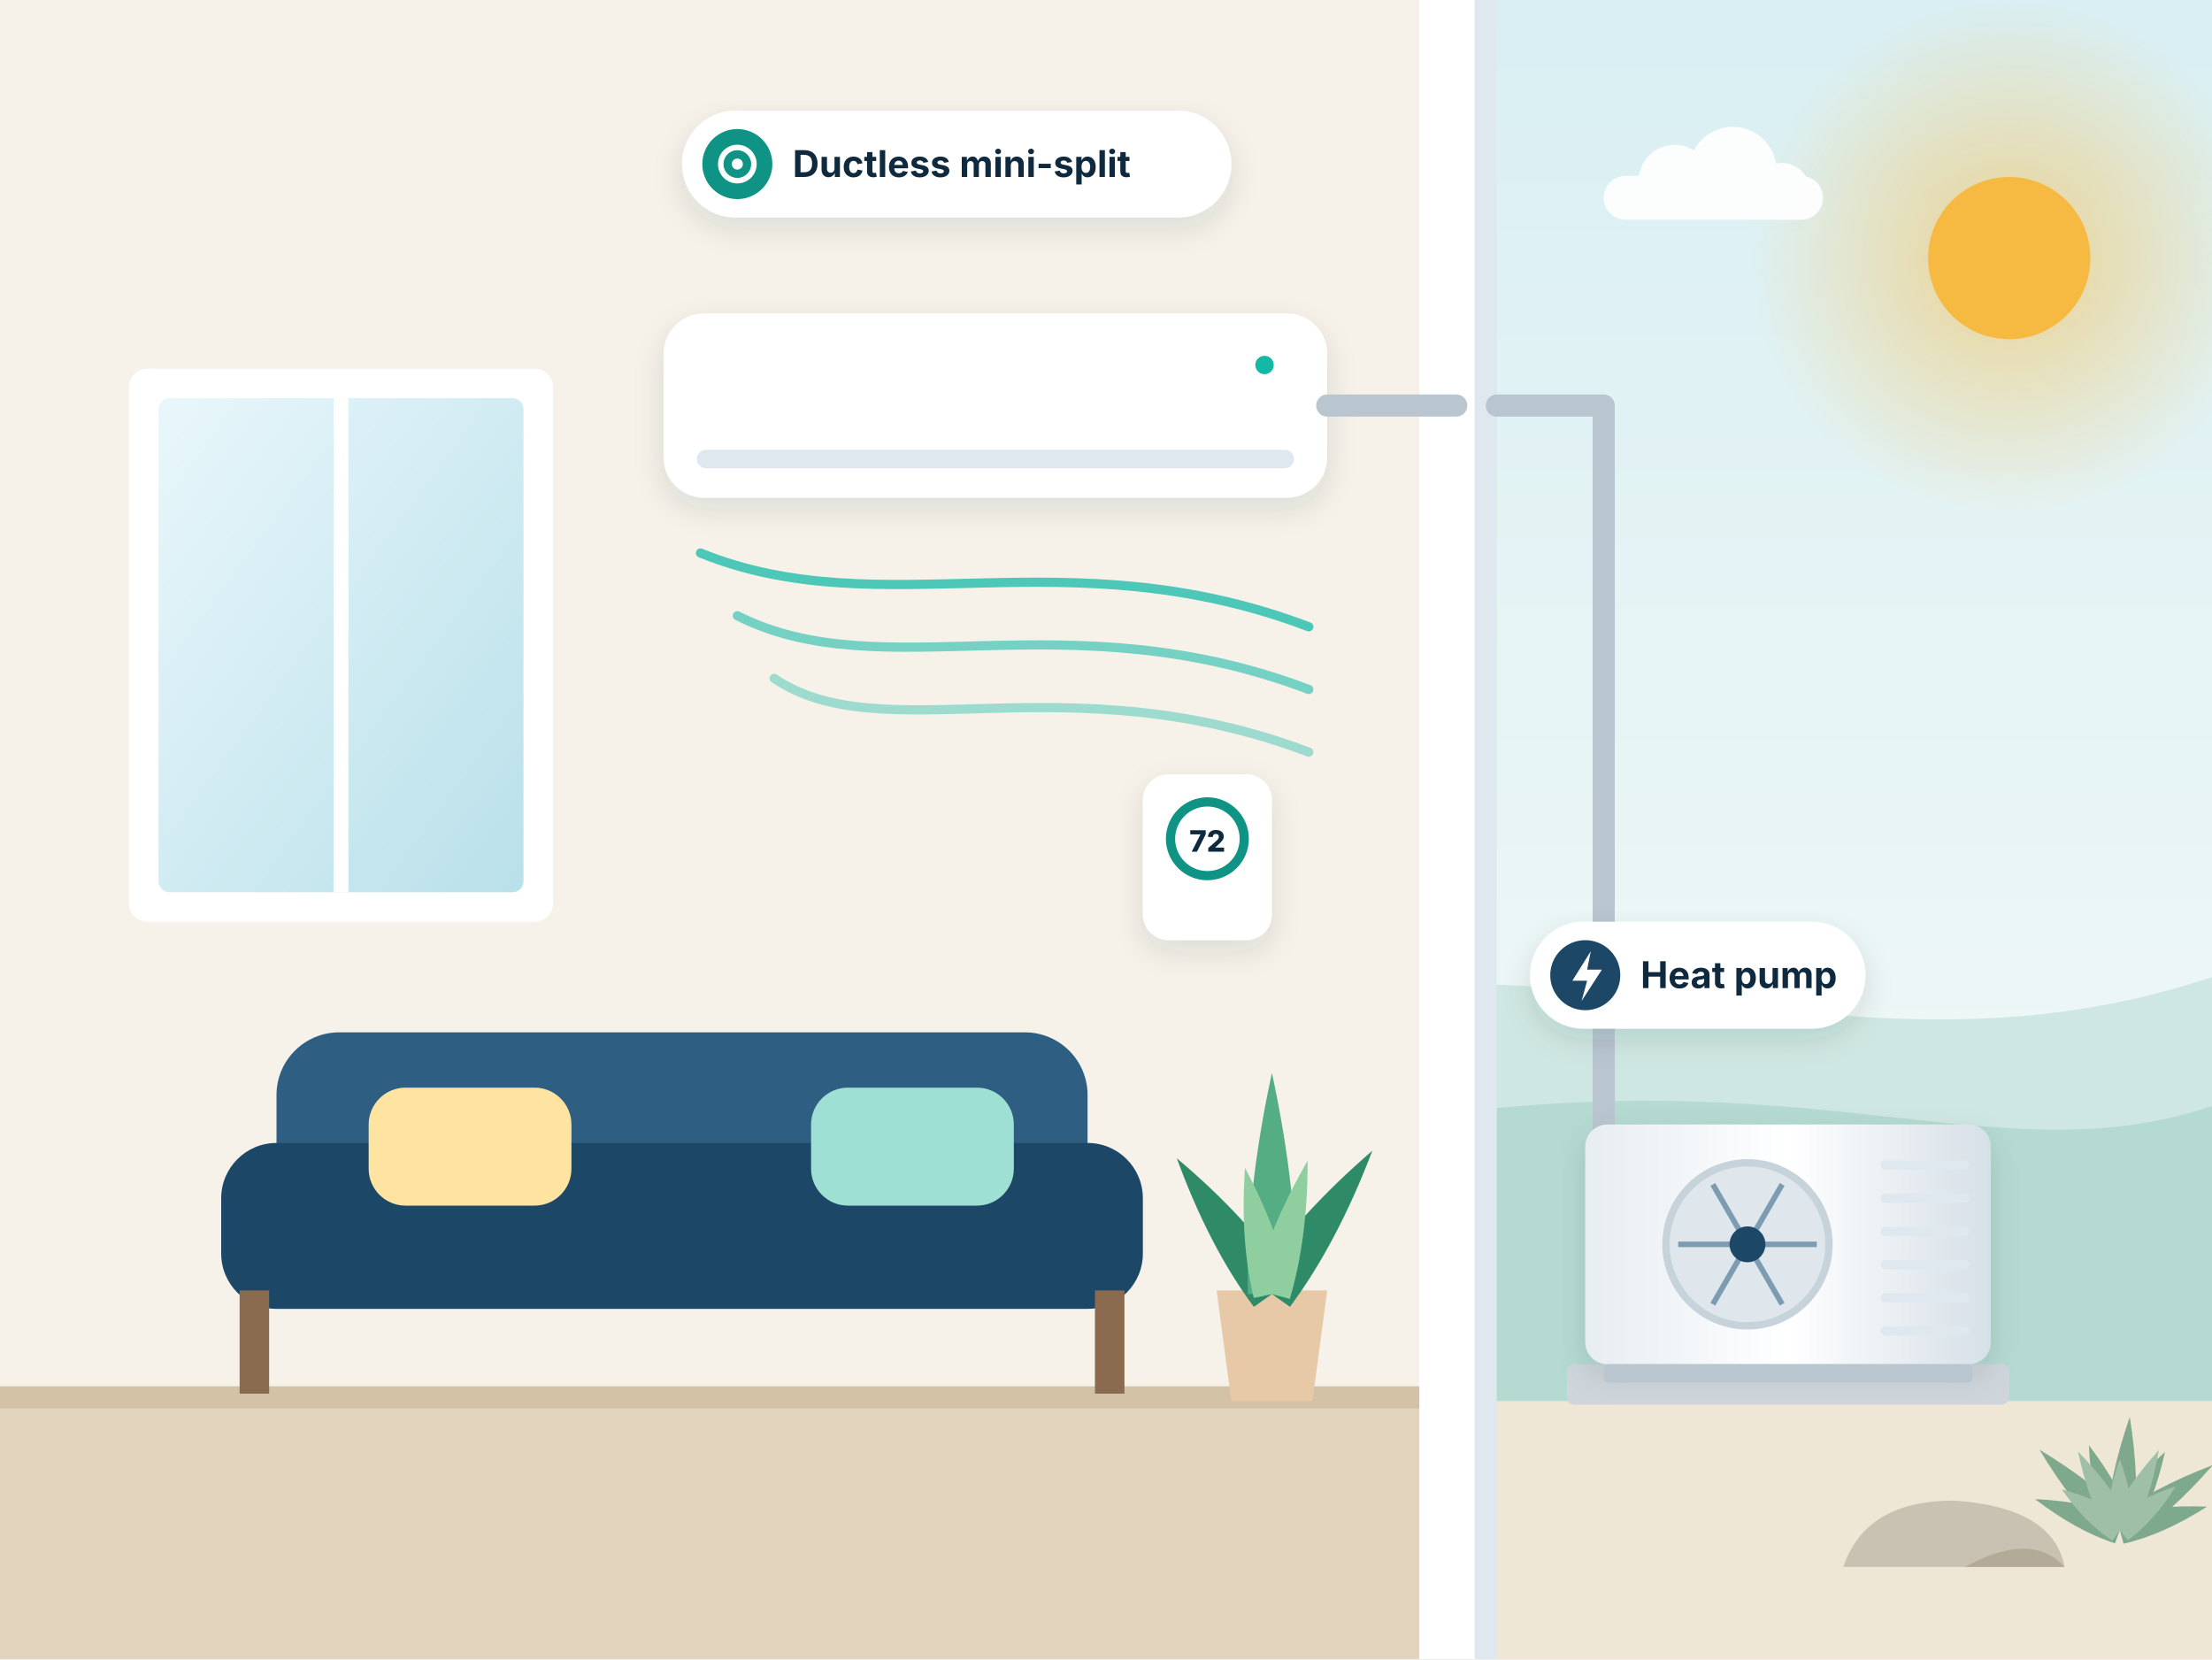
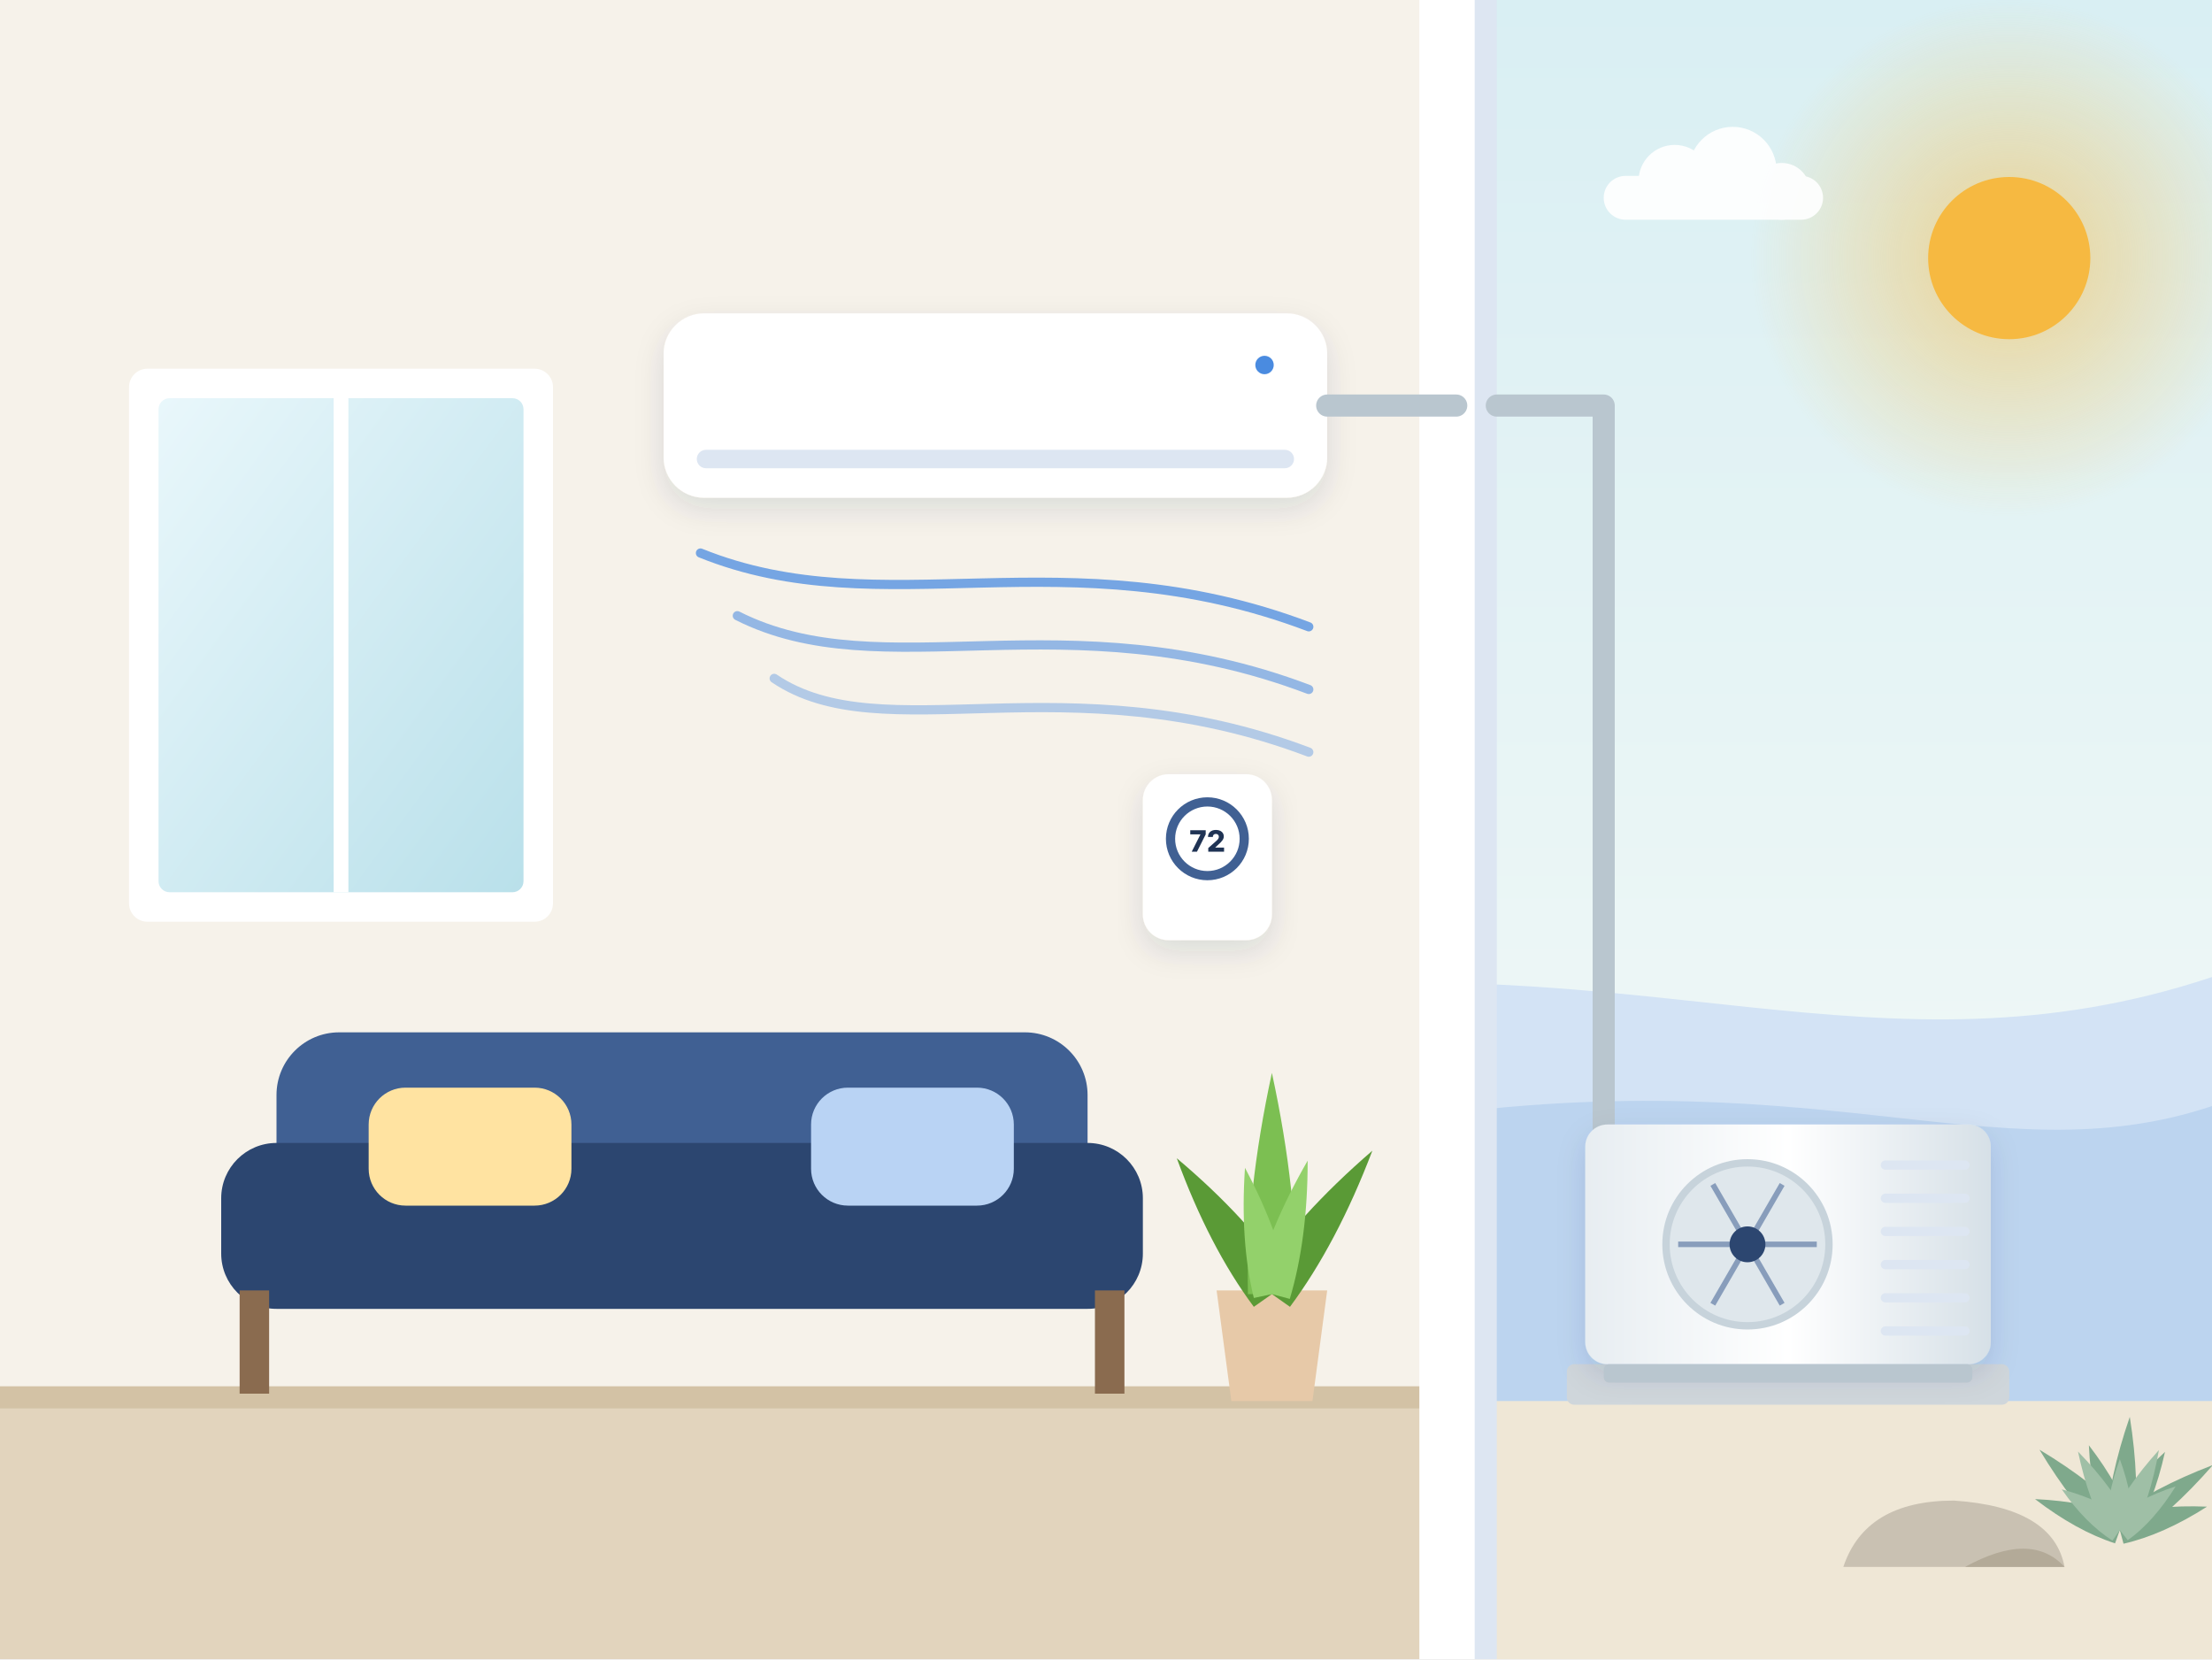
<svg xmlns="http://www.w3.org/2000/svg" viewBox="0 0 1200 900" width="1200" height="900">
  <defs>
    <linearGradient id="sky" x1="0" y1="0" x2="0" y2="1">
      <stop offset="0" stop-color="#d9eff3" />
      <stop offset="0.65" stop-color="#eef7f6" />
      <stop offset="1" stop-color="#fbf6ea" />
    </linearGradient>
    <linearGradient id="dusk" x1="0" y1="0" x2="0" y2="1">
      <stop offset="0" stop-color="#0f2a3f" />
      <stop offset="1" stop-color="#1d4766" />
    </linearGradient>
    <radialGradient id="sunGlow" cx="0.5" cy="0.5" r="0.5">
      <stop offset="0" stop-color="#f6b941" stop-opacity="0.55" />
      <stop offset="1" stop-color="#f6b941" stop-opacity="0" />
    </radialGradient>
    <radialGradient id="lampGlow" cx="0.5" cy="0.5" r="0.5">
      <stop offset="0" stop-color="#ffe7a8" stop-opacity="0.85" />
      <stop offset="1" stop-color="#ffe7a8" stop-opacity="0" />
    </radialGradient>
    <linearGradient id="warmGlass" x1="0" y1="0" x2="1" y2="1">
      <stop offset="0" stop-color="#fff1c7" />
      <stop offset="1" stop-color="#ffd06a" />
    </linearGradient>
    <linearGradient id="coolGlass" x1="0" y1="0" x2="1" y2="1">
      <stop offset="0" stop-color="#e9f7fb" />
      <stop offset="1" stop-color="#b9e0ea" />
    </linearGradient>
    <linearGradient id="metal" x1="0" y1="0" x2="1" y2="0">
      <stop offset="0" stop-color="#e7edf1" />
      <stop offset="0.5" stop-color="#ffffff" />
      <stop offset="1" stop-color="#d6e0e7" />
    </linearGradient>
    <linearGradient id="cone" x1="0" y1="0" x2="0" y2="1">
      <stop offset="0" stop-color="#ffe7a8" stop-opacity="0.75" />
      <stop offset="1" stop-color="#ffe7a8" stop-opacity="0" />
    </linearGradient>
    <filter id="shadow" x="-20%" y="-20%" width="140%" height="160%">
-       <feDropShadow dx="0" dy="14" stdDeviation="16" flood-color="#0f2a3f" flood-opacity="0.14" />
+       <feDropShadow dx="0" dy="14" stdDeviation="16" flood-color="#1f3354" flood-opacity="0.14" />
    </filter>
    <filter id="softShadow" x="-20%" y="-20%" width="140%" height="160%">
-       <feDropShadow dx="0" dy="6" stdDeviation="8" flood-color="#0f2a3f" flood-opacity="0.12" />
+       <feDropShadow dx="0" dy="6" stdDeviation="8" flood-color="#1f3354" flood-opacity="0.12" />
    </filter>
  </defs>
  <rect width="1200" height="900" fill="url(#sky)" />
  <circle cx="1090" cy="140" r="140.8" fill="url(#sunGlow)" />
  <circle cx="1090" cy="140" r="44" fill="#f6b941" />
  <g fill="#fff" opacity="0.9" transform="translate(870 80) scale(0.7)">
    <rect x="0" y="22" width="170" height="34" rx="17" />
    <circle cx="55" cy="26" r="28" />
    <circle cx="100" cy="18" r="34" />
    <circle cx="138" cy="34" r="22" />
  </g>
-   <path d="M0 600 C 216 510, 432 570, 660 540 S 1020 590, 1200 530 V 820 H 0 Z" fill="#cfe7e2" />
-   <path d="M0 650 C 264 590, 504 650, 744 610 S 1080 640, 1200 600 V 820 H 0 Z" fill="#b4dad2" />
+   <path d="M0 600 C 216 510, 432 570, 660 540 S 1020 590, 1200 530 V 820 H 0 Z" fill="#d3e3f5" />
+   <path d="M0 650 C 264 590, 504 650, 744 610 S 1080 640, 1200 600 V 820 H 0 Z" fill="#bcd4ef" />
  <rect x="760" y="760" width="440" height="140" fill="#efe7d6" />
  <rect x="0" y="0" width="780" height="900" fill="#f6f2ea" />
  <rect x="0" y="760" width="780" height="140" fill="#e2d4bd" />
  <rect x="0" y="752" width="780" height="12" fill="#d3c2a5" />
  <rect x="770" y="0" width="34" height="900" fill="#fff" />
-   <rect x="800" y="0" width="12" height="900" fill="#dfe8ee" />
+   <rect x="800" y="0" width="12" height="900" fill="#dde6f2" />
  <rect x="70" y="200" width="230" height="300" rx="10" fill="#fff" />
  <rect x="86" y="216" width="198" height="268" rx="6" fill="url(#coolGlass)" />
  <path d="M185 216 V 484" stroke="#fff" stroke-width="8" />
  <g filter="url(#softShadow)">
    <rect x="360" y="170" width="360" height="100" rx="22" fill="#fff" />
  </g>
-   <rect x="378" y="244" width="324" height="10" rx="5" fill="#dfe8ee" />
-   <circle cx="686" cy="198" r="5" fill="#14b8a6" />
-   <path d="M380 300 C 479 340, 578 290, 710 340" stroke="#14b8a6" stroke-width="5" fill="none" stroke-linecap="round" opacity="0.75" />
-   <path d="M400 334 C 479 374, 578 324, 710 374" stroke="#14b8a6" stroke-width="5" fill="none" stroke-linecap="round" opacity="0.57" />
-   <path d="M420 368 C 479 408, 578 358, 710 408" stroke="#14b8a6" stroke-width="5" fill="none" stroke-linecap="round" opacity="0.39" />
+   <rect x="378" y="244" width="324" height="10" rx="5" fill="#dde6f2" />
+   <circle cx="686" cy="198" r="5" fill="#4a8be0" />
+   <path d="M380 300 C 479 340, 578 290, 710 340" stroke="#4a8be0" stroke-width="5" fill="none" stroke-linecap="round" opacity="0.75" />
+   <path d="M400 334 C 479 374, 578 324, 710 374" stroke="#4a8be0" stroke-width="5" fill="none" stroke-linecap="round" opacity="0.57" />
+   <path d="M420 368 C 479 408, 578 358, 710 408" stroke="#4a8be0" stroke-width="5" fill="none" stroke-linecap="round" opacity="0.39" />
  <path d="M720 220 H 790" stroke="#b9c6cf" stroke-width="12" stroke-linecap="round" />
  <path d="M812 220 H 870 V 640" stroke="#b9c6cf" stroke-width="12" fill="none" stroke-linecap="round" stroke-linejoin="round" />
  <rect x="620" y="420" width="70" height="90" rx="14" fill="#fff" filter="url(#softShadow)" />
-   <circle cx="655" cy="455" r="20" fill="none" stroke="#0e9384" stroke-width="5" />
-   <text x="655" y="462" text-anchor="middle" font-family="Inter, 'Segoe UI', Roboto, Arial, sans-serif" font-size="16" font-weight="800" fill="#0f2a3f">72</text>
-   <rect x="150" y="560" width="440" height="110" rx="34" fill="#2e5f82" />
-   <rect x="120" y="620" width="500" height="90" rx="30" fill="#1d4766" />
+   <circle cx="655" cy="455" r="20" fill="none" stroke="#406093" stroke-width="5" />
+   <text x="655" y="462" text-anchor="middle" font-family="Inter, 'Segoe UI', Roboto, Arial, sans-serif" font-size="16" font-weight="800" fill="#1f3354">72</text>
+   <rect x="150" y="560" width="440" height="110" rx="34" fill="#406093" />
+   <rect x="120" y="620" width="500" height="90" rx="30" fill="#2c4670" />
  <rect x="130" y="700" width="16" height="56" fill="#8a6b4f" />
  <rect x="594" y="700" width="16" height="56" fill="#8a6b4f" />
  <rect x="200" y="590" width="110" height="64" rx="20" fill="#ffe3a1" />
-   <rect x="440" y="590" width="110" height="64" rx="20" fill="#9fe0d5" />
+   <rect x="440" y="590" width="110" height="64" rx="20" fill="#b9d3f4" />
  <g>
    <path d="M660 700 H 720 L 712 760 H 668 Z" fill="#e7c9a8" />
-     <path d="M680.2 708.9 Q 656 676.4 638.4 628.3 Q 677.6 661.3 699.8 695.1 Z" fill="#2f8a68" />
-     <path d="M677 702 Q 675.7 648 690 582 Q 704.3 648 703 702 Z" fill="#55ad84" />
-     <path d="M680.2 695.1 Q 703.7 659.4 744.5 624.2 Q 725.3 674.6 699.8 708.9 Z" fill="#2f8a68" />
-     <path d="M680.2 704.1 Q 672.7 673.5 675.4 633.5 Q 694.2 668.9 699.8 699.9 Z" fill="#8fcf9f" />
-     <path d="M680.3 699.4 Q 688.1 666.6 709.4 629.6 Q 709.4 672.2 699.7 704.6 Z" fill="#8fcf9f" />
+     <path d="M680.2 708.9 Q 656 676.4 638.4 628.3 Q 677.6 661.3 699.8 695.1 Z" fill="#5a9a36" />
+     <path d="M677 702 Q 675.7 648 690 582 Q 704.3 648 703 702 Z" fill="#7cbf52" />
+     <path d="M680.2 695.1 Q 703.7 659.4 744.5 624.2 Q 725.3 674.6 699.8 708.9 Z" fill="#5a9a36" />
+     <path d="M680.2 704.1 Q 672.7 673.5 675.4 633.5 Q 694.2 668.9 699.8 699.9 Z" fill="#93d16b" />
+     <path d="M680.3 699.4 Q 688.1 666.6 709.4 629.6 Q 709.4 672.2 699.7 704.6 Z" fill="#93d16b" />
  </g>
  <rect x="850" y="740" width="240" height="22" rx="4" fill="#cfd6db" />
  <g filter="url(#softShadow)">
    <rect x="860" y="610" width="220" height="130" rx="12" fill="url(#metal)" />
  </g>
  <circle cx="948" cy="675" r="44.2" fill="#dfe7ec" stroke="#c7d3db" stroke-width="4" />
-   <g stroke="#2e5f82" stroke-width="3" opacity="0.55">
+   <g stroke="#406093" stroke-width="3" opacity="0.55">
    <line x1="910.4" y1="675" x2="985.6" y2="675" />
    <line x1="929.2" y1="642.5" x2="966.8" y2="707.5" />
    <line x1="966.8" y1="642.5" x2="929.2" y2="707.5" />
  </g>
-   <circle cx="948" cy="675" r="9.724" fill="#1d4766" />
-   <line x1="1022.8" y1="632" x2="1066" y2="632" stroke="#dfe8ee" stroke-width="5" stroke-linecap="round" />
-   <line x1="1022.8" y1="650" x2="1066" y2="650" stroke="#dfe8ee" stroke-width="5" stroke-linecap="round" />
-   <line x1="1022.8" y1="668" x2="1066" y2="668" stroke="#dfe8ee" stroke-width="5" stroke-linecap="round" />
-   <line x1="1022.8" y1="686" x2="1066" y2="686" stroke="#dfe8ee" stroke-width="5" stroke-linecap="round" />
-   <line x1="1022.8" y1="704" x2="1066" y2="704" stroke="#dfe8ee" stroke-width="5" stroke-linecap="round" />
-   <line x1="1022.8" y1="722" x2="1066" y2="722" stroke="#dfe8ee" stroke-width="5" stroke-linecap="round" />
+   <circle cx="948" cy="675" r="9.724" fill="#2c4670" />
+   <line x1="1022.8" y1="632" x2="1066" y2="632" stroke="#dde6f2" stroke-width="5" stroke-linecap="round" />
+   <line x1="1022.8" y1="650" x2="1066" y2="650" stroke="#dde6f2" stroke-width="5" stroke-linecap="round" />
+   <line x1="1022.8" y1="668" x2="1066" y2="668" stroke="#dde6f2" stroke-width="5" stroke-linecap="round" />
+   <line x1="1022.8" y1="686" x2="1066" y2="686" stroke="#dde6f2" stroke-width="5" stroke-linecap="round" />
+   <line x1="1022.8" y1="704" x2="1066" y2="704" stroke="#dde6f2" stroke-width="5" stroke-linecap="round" />
+   <line x1="1022.8" y1="722" x2="1066" y2="722" stroke="#dde6f2" stroke-width="5" stroke-linecap="round" />
  <rect x="870" y="740" width="200" height="10" rx="3" fill="#b9c6cf" />
  <g>
    <path d="M1147.4 837.2 Q 1126.4 830.4 1104 813.2 Q 1132.2 814.5 1152.6 822.8 Z" fill="#7fa98c" />
    <path d="M1144.6 835.4 Q 1124.4 816.4 1106.4 786.4 Q 1136.4 804.4 1155.4 824.6 Z" fill="#7fa98c" />
    <path d="M1142.8 832.6 Q 1134.5 812.2 1133.2 784 Q 1150.4 806.4 1157.2 827.4 Z" fill="#7fa98c" />
    <path d="M1142.3 829.3 Q 1144 801.6 1155.4 768.6 Q 1160.9 803.1 1157.7 830.7 Z" fill="#7fa98c" />
    <path d="M1143.3 826.2 Q 1153.7 806.7 1174.5 787.6 Q 1168.4 815.1 1156.7 833.9 Z" fill="#7fa98c" />
    <path d="M1145.6 823.7 Q 1167.8 807.2 1200.5 794.7 Q 1177.6 821 1154.4 836.3 Z" fill="#7fa98c" />
    <path d="M1148 822.6 Q 1169.1 816.1 1197.3 817.3 Q 1173.5 832.5 1152 837.4 Z" fill="#7fa98c" />
    <path d="M1146 835.7 Q 1131.4 826.4 1118.5 807.9 Q 1140.2 813.8 1154 824.3 Z" fill="#9fbfa6" />
    <path d="M1143.8 833.3 Q 1133 814.4 1127.3 787.4 Q 1146.6 807.2 1156.2 826.7 Z" fill="#9fbfa6" />
    <path d="M1143 830 Q 1142.3 812.7 1150 791.5 Q 1157.7 812.7 1157 830 Z" fill="#9fbfa6" />
    <path d="M1143.7 826.9 Q 1152.6 807.1 1171.2 786.6 Q 1166.4 813.8 1156.3 833.1 Z" fill="#9fbfa6" />
    <path d="M1145.7 824.5 Q 1158.9 813.3 1180.3 806.3 Q 1168.4 825.4 1154.3 835.5 Z" fill="#9fbfa6" />
  </g>
  <path d="M1000 850 Q 1012 814 1060 814 Q 1114 817.6 1120 850 Z" fill="#c9c1b2" />
  <path d="M1066 850 Q 1102 830.2 1120 850 Z" fill="#b3aa98" />
-   <g filter="url(#softShadow)">
-     <rect x="370" y="60" width="298" height="58" rx="29" fill="#fff" />
-   </g>
-   <circle cx="400" cy="89" r="19" fill="#0e9384" />
-   <circle cx="400" cy="89" r="9" fill="none" stroke="#fff" stroke-width="3" />
-   <circle cx="400" cy="89" r="3" fill="#fff" />
-   <text x="430" y="96" font-family="Inter, 'Segoe UI', Roboto, Arial, sans-serif" font-size="20" font-weight="700" fill="#0f2a3f">Ductless mini-split</text>
-   <g filter="url(#softShadow)">
-     <rect x="830" y="500" width="182" height="58" rx="29" fill="#fff" />
-   </g>
-   <circle cx="860" cy="529" r="19" fill="#1d4766" />
-   <path d="M863 516 L 853 532 H 861 L 858 543 L 869 526 H 861 Z" fill="#fff" />
-   <text x="890" y="536" font-family="Inter, 'Segoe UI', Roboto, Arial, sans-serif" font-size="20" font-weight="700" fill="#0f2a3f">Heat pump</text>
</svg>
